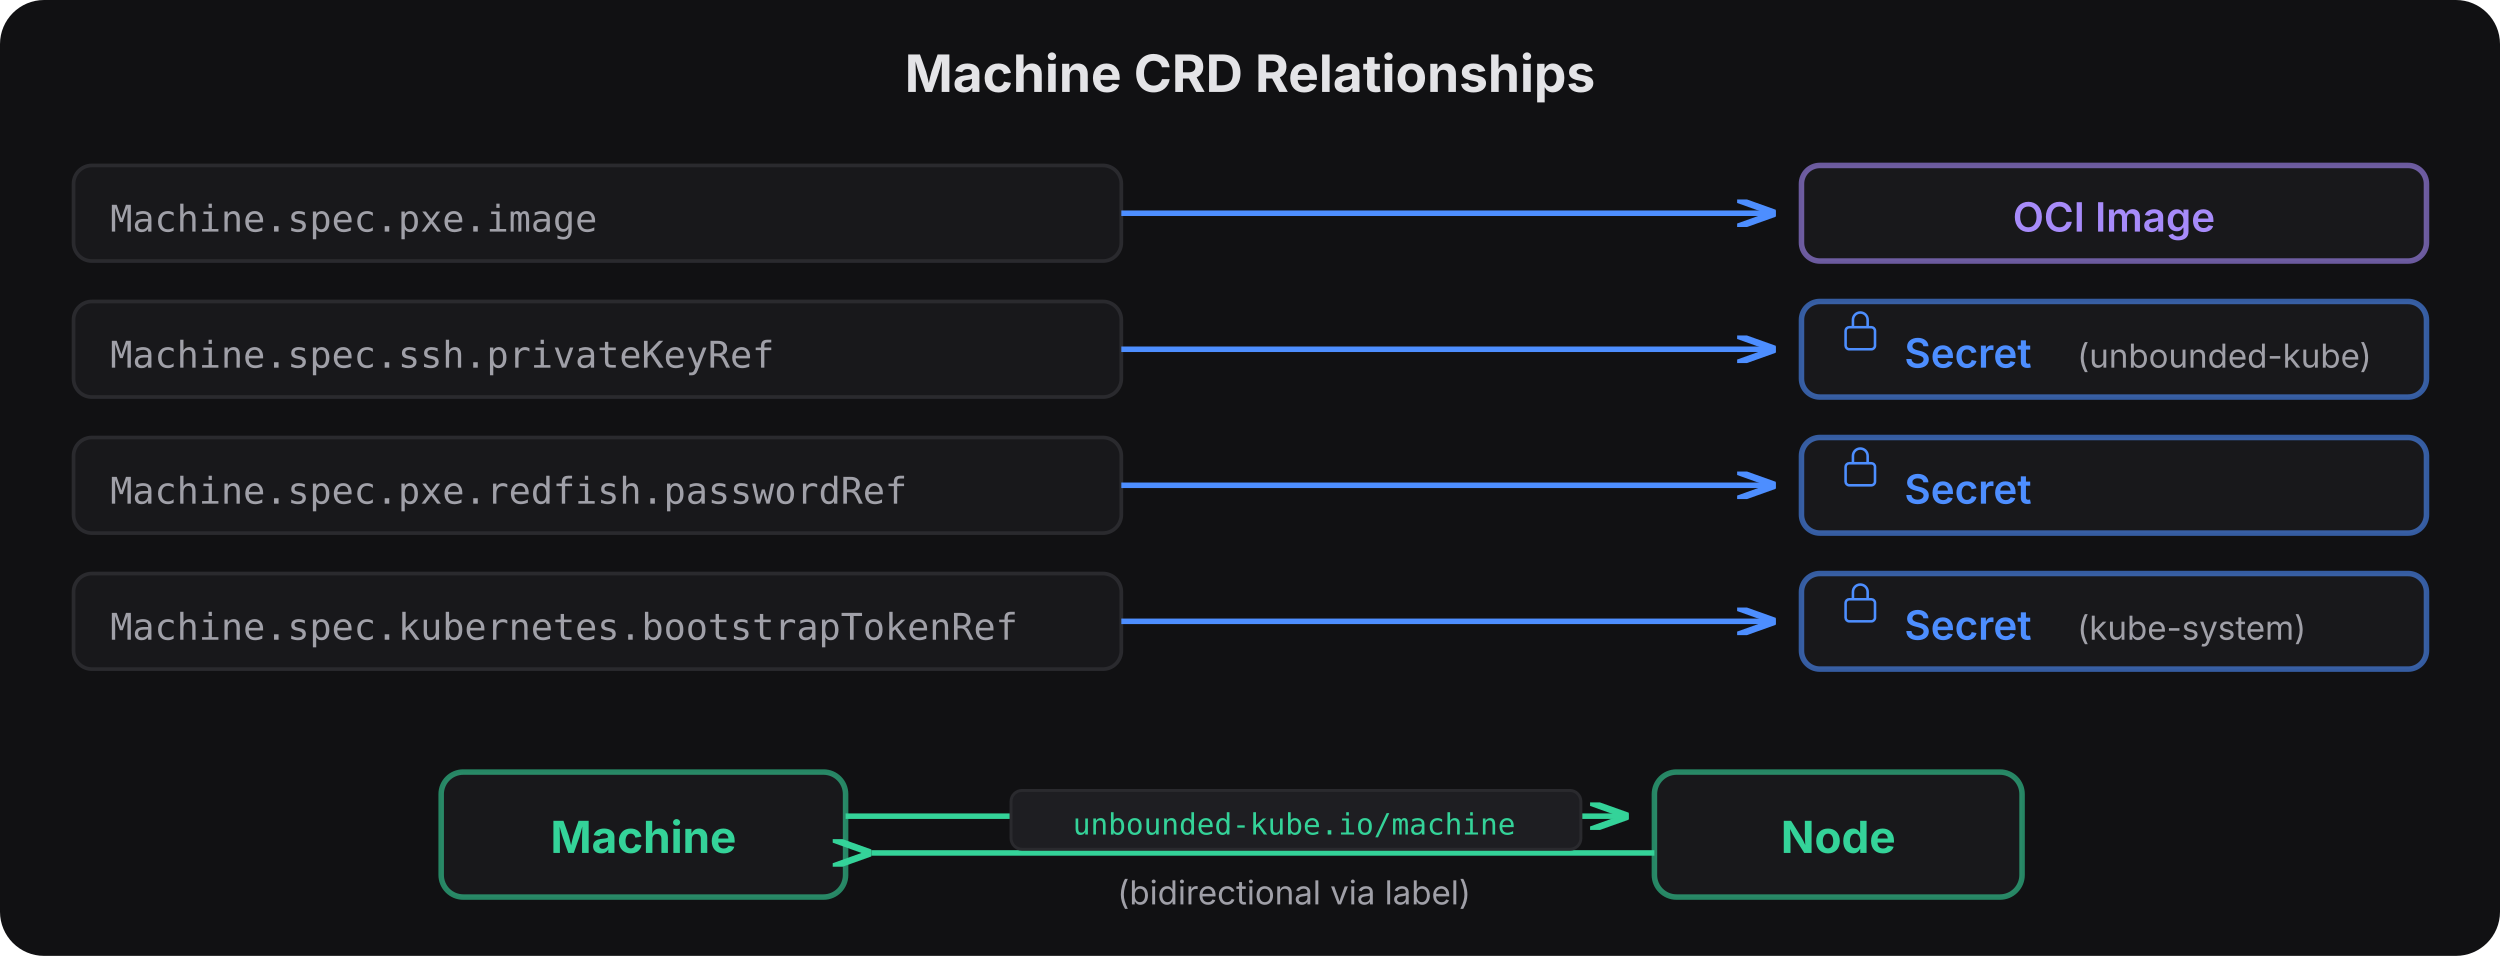
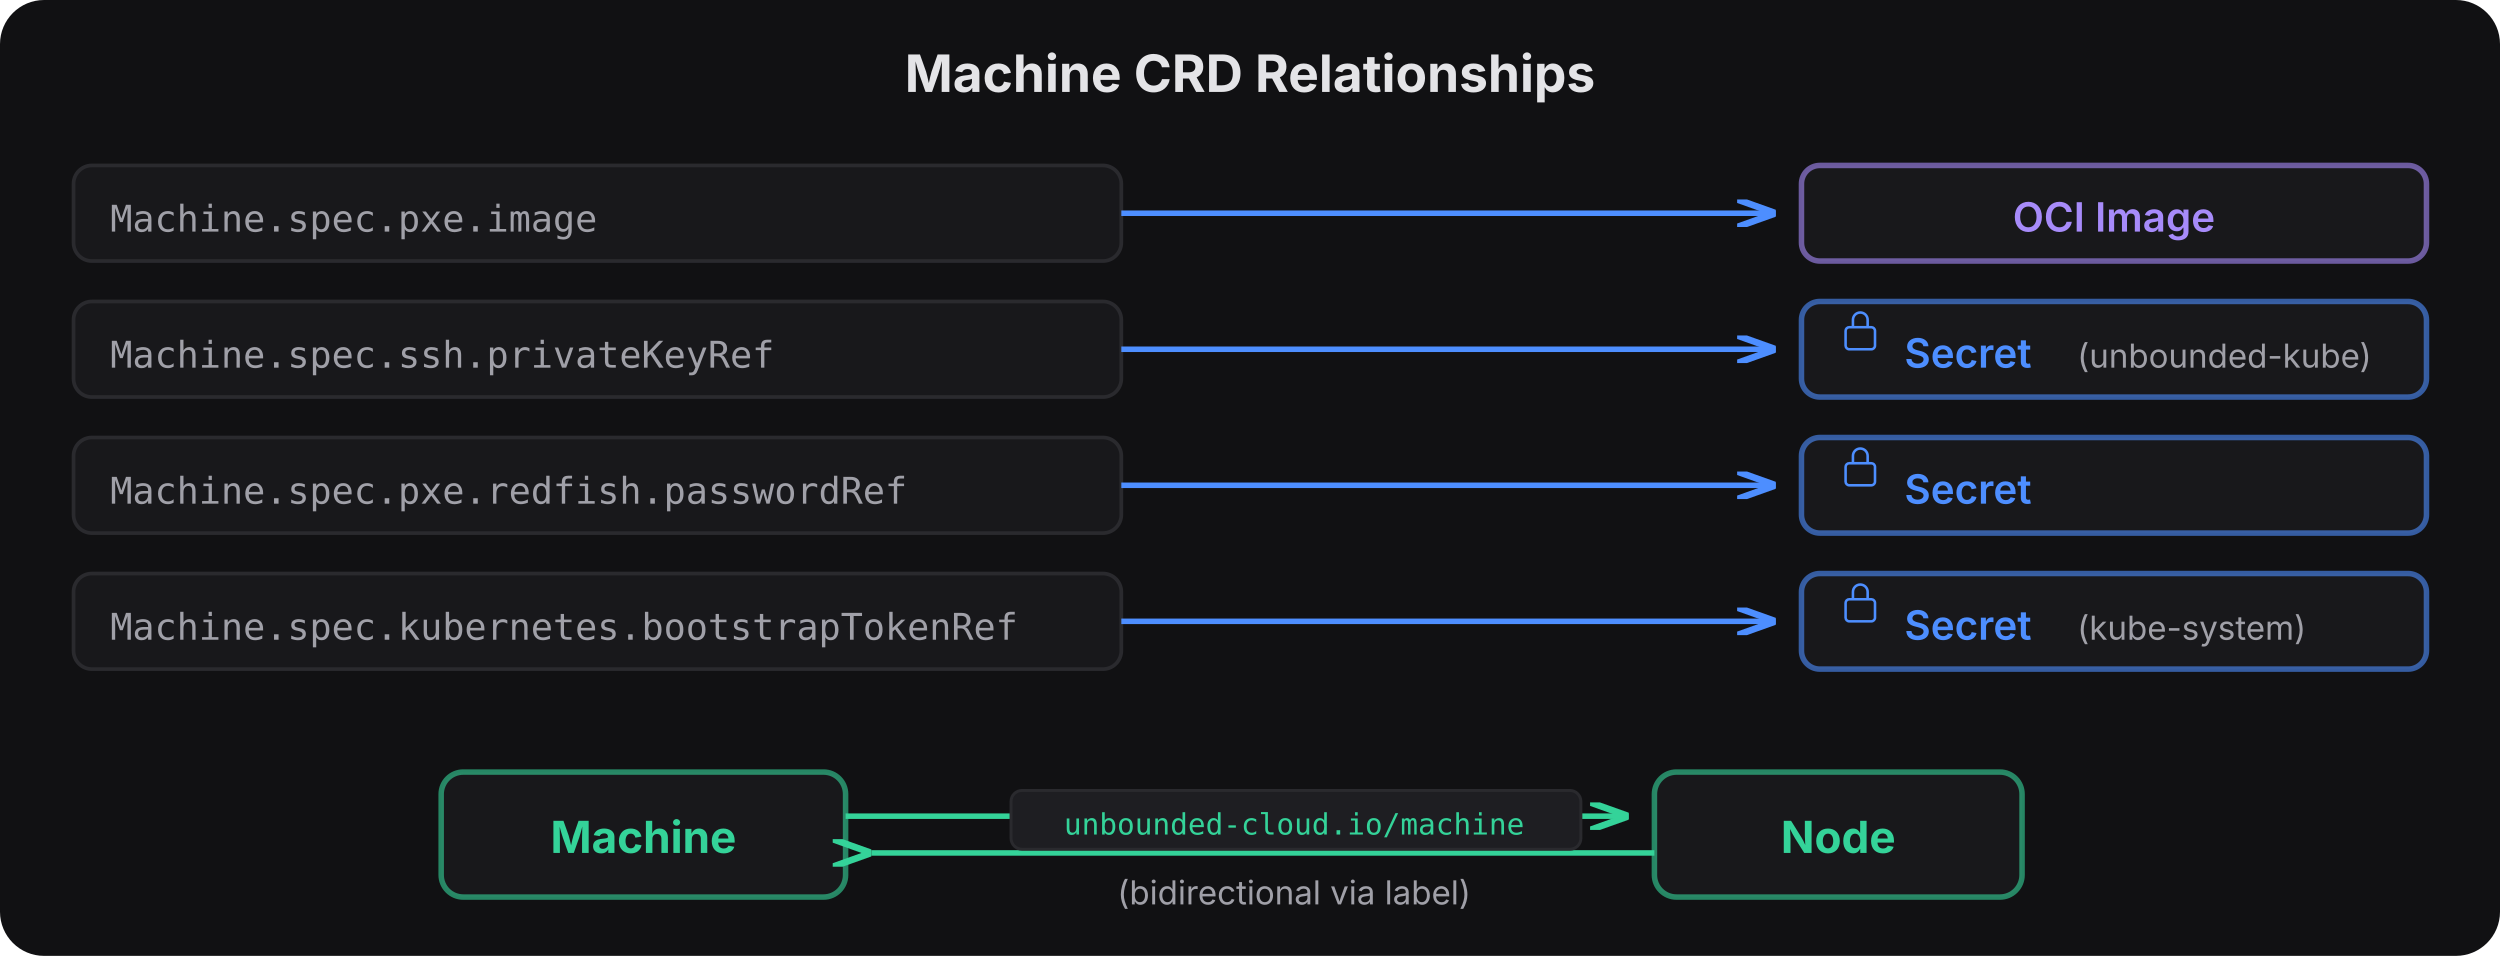
<svg xmlns="http://www.w3.org/2000/svg" viewBox="0 0 680 260" font-family="Inter, -apple-system, BlinkMacSystemFont, sans-serif">
  <defs>
    <marker id="arrowR" markerWidth="7" markerHeight="5" refX="7" refY="2.5" orient="auto">
      <path d="M0,0 L7,2.5 L0,5" fill="none" stroke="#4d8eff" stroke-width="1.2" />
    </marker>
    <marker id="arrowL" markerWidth="7" markerHeight="5" refX="0" refY="2.5" orient="auto">
      <path d="M7,0 L0,2.5 L7,5" fill="none" stroke="#34d399" stroke-width="1.2" />
    </marker>
    <marker id="arrowRGreen" markerWidth="7" markerHeight="5" refX="7" refY="2.5" orient="auto">
      <path d="M0,0 L7,2.5 L0,5" fill="none" stroke="#34d399" stroke-width="1.2" />
    </marker>
  </defs>
  <rect width="680" height="260" rx="12" fill="#111113" />
  <text x="340" y="25" text-anchor="middle" fill="#e4e4e7" font-size="14" font-weight="700">Machine CRD Relationships</text>
  <rect x="20" y="45" width="285" height="26" rx="5" fill="#18181b" stroke="#2a2a2e" stroke-width="1" />
  <text x="30" y="63" fill="#a0a0a8" font-size="10" font-family="'SF Mono', 'Fira Code', monospace">Machine.spec.pxe.image</text>
  <rect x="20" y="82" width="285" height="26" rx="5" fill="#18181b" stroke="#2a2a2e" stroke-width="1" />
  <text x="30" y="100" fill="#a0a0a8" font-size="10" font-family="'SF Mono', 'Fira Code', monospace">Machine.spec.ssh.privateKeyRef</text>
  <rect x="20" y="119" width="285" height="26" rx="5" fill="#18181b" stroke="#2a2a2e" stroke-width="1" />
  <text x="30" y="137" fill="#a0a0a8" font-size="10" font-family="'SF Mono', 'Fira Code', monospace">Machine.spec.pxe.redfish.passwordRef</text>
  <rect x="20" y="156" width="285" height="26" rx="5" fill="#18181b" stroke="#2a2a2e" stroke-width="1" />
  <text x="30" y="174" fill="#a0a0a8" font-size="10" font-family="'SF Mono', 'Fira Code', monospace">Machine.spec.kubernetes.bootstrapTokenRef</text>
  <rect x="490" y="45" width="170" height="26" rx="5" fill="#18181b" stroke="#a78bfa" stroke-width="1.5" stroke-opacity="0.6" />
  <text x="575" y="63" text-anchor="middle" fill="#a78bfa" font-size="11" font-weight="600">OCI Image</text>
  <rect x="490" y="82" width="170" height="26" rx="5" fill="#18181b" stroke="#4d8eff" stroke-width="1.5" stroke-opacity="0.6" />
  <rect x="502" y="89" width="8" height="6" rx="1" fill="none" stroke="#4d8eff" stroke-width="0.7" />
  <path d="M504,89 L504,87 A2,2 0 0,1 508,87 L508,89" fill="none" stroke="#4d8eff" stroke-width="0.7" />
  <text x="518" y="100" fill="#4d8eff" font-size="11" font-weight="600">Secret</text>
  <text x="565" y="100" fill="#a0a0a8" font-size="9">(unbounded-kube)</text>
  <rect x="490" y="119" width="170" height="26" rx="5" fill="#18181b" stroke="#4d8eff" stroke-width="1.5" stroke-opacity="0.6" />
  <rect x="502" y="126" width="8" height="6" rx="1" fill="none" stroke="#4d8eff" stroke-width="0.7" />
  <path d="M504,126 L504,124 A2,2 0 0,1 508,124 L508,126" fill="none" stroke="#4d8eff" stroke-width="0.7" />
  <text x="518" y="137" fill="#4d8eff" font-size="11" font-weight="600">Secret</text>
  <rect x="490" y="156" width="170" height="26" rx="5" fill="#18181b" stroke="#4d8eff" stroke-width="1.5" stroke-opacity="0.6" />
  <rect x="502" y="163" width="8" height="6" rx="1" fill="none" stroke="#4d8eff" stroke-width="0.7" />
  <path d="M504,163 L504,161 A2,2 0 0,1 508,161 L508,163" fill="none" stroke="#4d8eff" stroke-width="0.7" />
  <text x="518" y="174" fill="#4d8eff" font-size="11" font-weight="600">Secret</text>
  <text x="565" y="174" fill="#a0a0a8" font-size="9">(kube-system)</text>
  <line x1="305" y1="58" x2="483" y2="58" stroke="#4d8eff" stroke-width="1.5" marker-end="url(#arrowR)" />
  <line x1="305" y1="95" x2="483" y2="95" stroke="#4d8eff" stroke-width="1.5" marker-end="url(#arrowR)" />
  <line x1="305" y1="132" x2="483" y2="132" stroke="#4d8eff" stroke-width="1.5" marker-end="url(#arrowR)" />
  <line x1="305" y1="169" x2="483" y2="169" stroke="#4d8eff" stroke-width="1.5" marker-end="url(#arrowR)" />
  <rect x="120" y="210" width="110" height="34" rx="6" fill="#18181b" stroke="#34d399" stroke-width="1.5" stroke-opacity="0.6" />
  <text x="175" y="232" text-anchor="middle" fill="#34d399" font-size="12" font-weight="700">Machine</text>
  <rect x="450" y="210" width="100" height="34" rx="6" fill="#18181b" stroke="#34d399" stroke-width="1.5" stroke-opacity="0.6" />
  <text x="500" y="232" text-anchor="middle" fill="#34d399" font-size="12" font-weight="700">Node</text>
  <line x1="230" y1="222" x2="443" y2="222" stroke="#34d399" stroke-width="1.5" marker-end="url(#arrowRGreen)" />
  <line x1="450" y1="232" x2="237" y2="232" stroke="#34d399" stroke-width="1.5" marker-end="url(#arrowL)" />
  <rect x="275" y="215" width="155" height="16" rx="3" fill="#1e1e22" stroke="#2a2a2e" stroke-width="0.8" />
-   <text x="352" y="227" text-anchor="middle" fill="#34d399" font-size="8" font-family="'SF Mono', 'Fira Code', monospace">unbounded-kube.io/machine</text>
+   <text x="352" y="227" text-anchor="middle" fill="#34d399" font-size="8" font-family="'SF Mono', 'Fira Code', monospace">unbounded-cloud.io/machine</text>
  <text x="352" y="246" text-anchor="middle" fill="#a0a0a8" font-size="9">(bidirectional via label)</text>
</svg>
